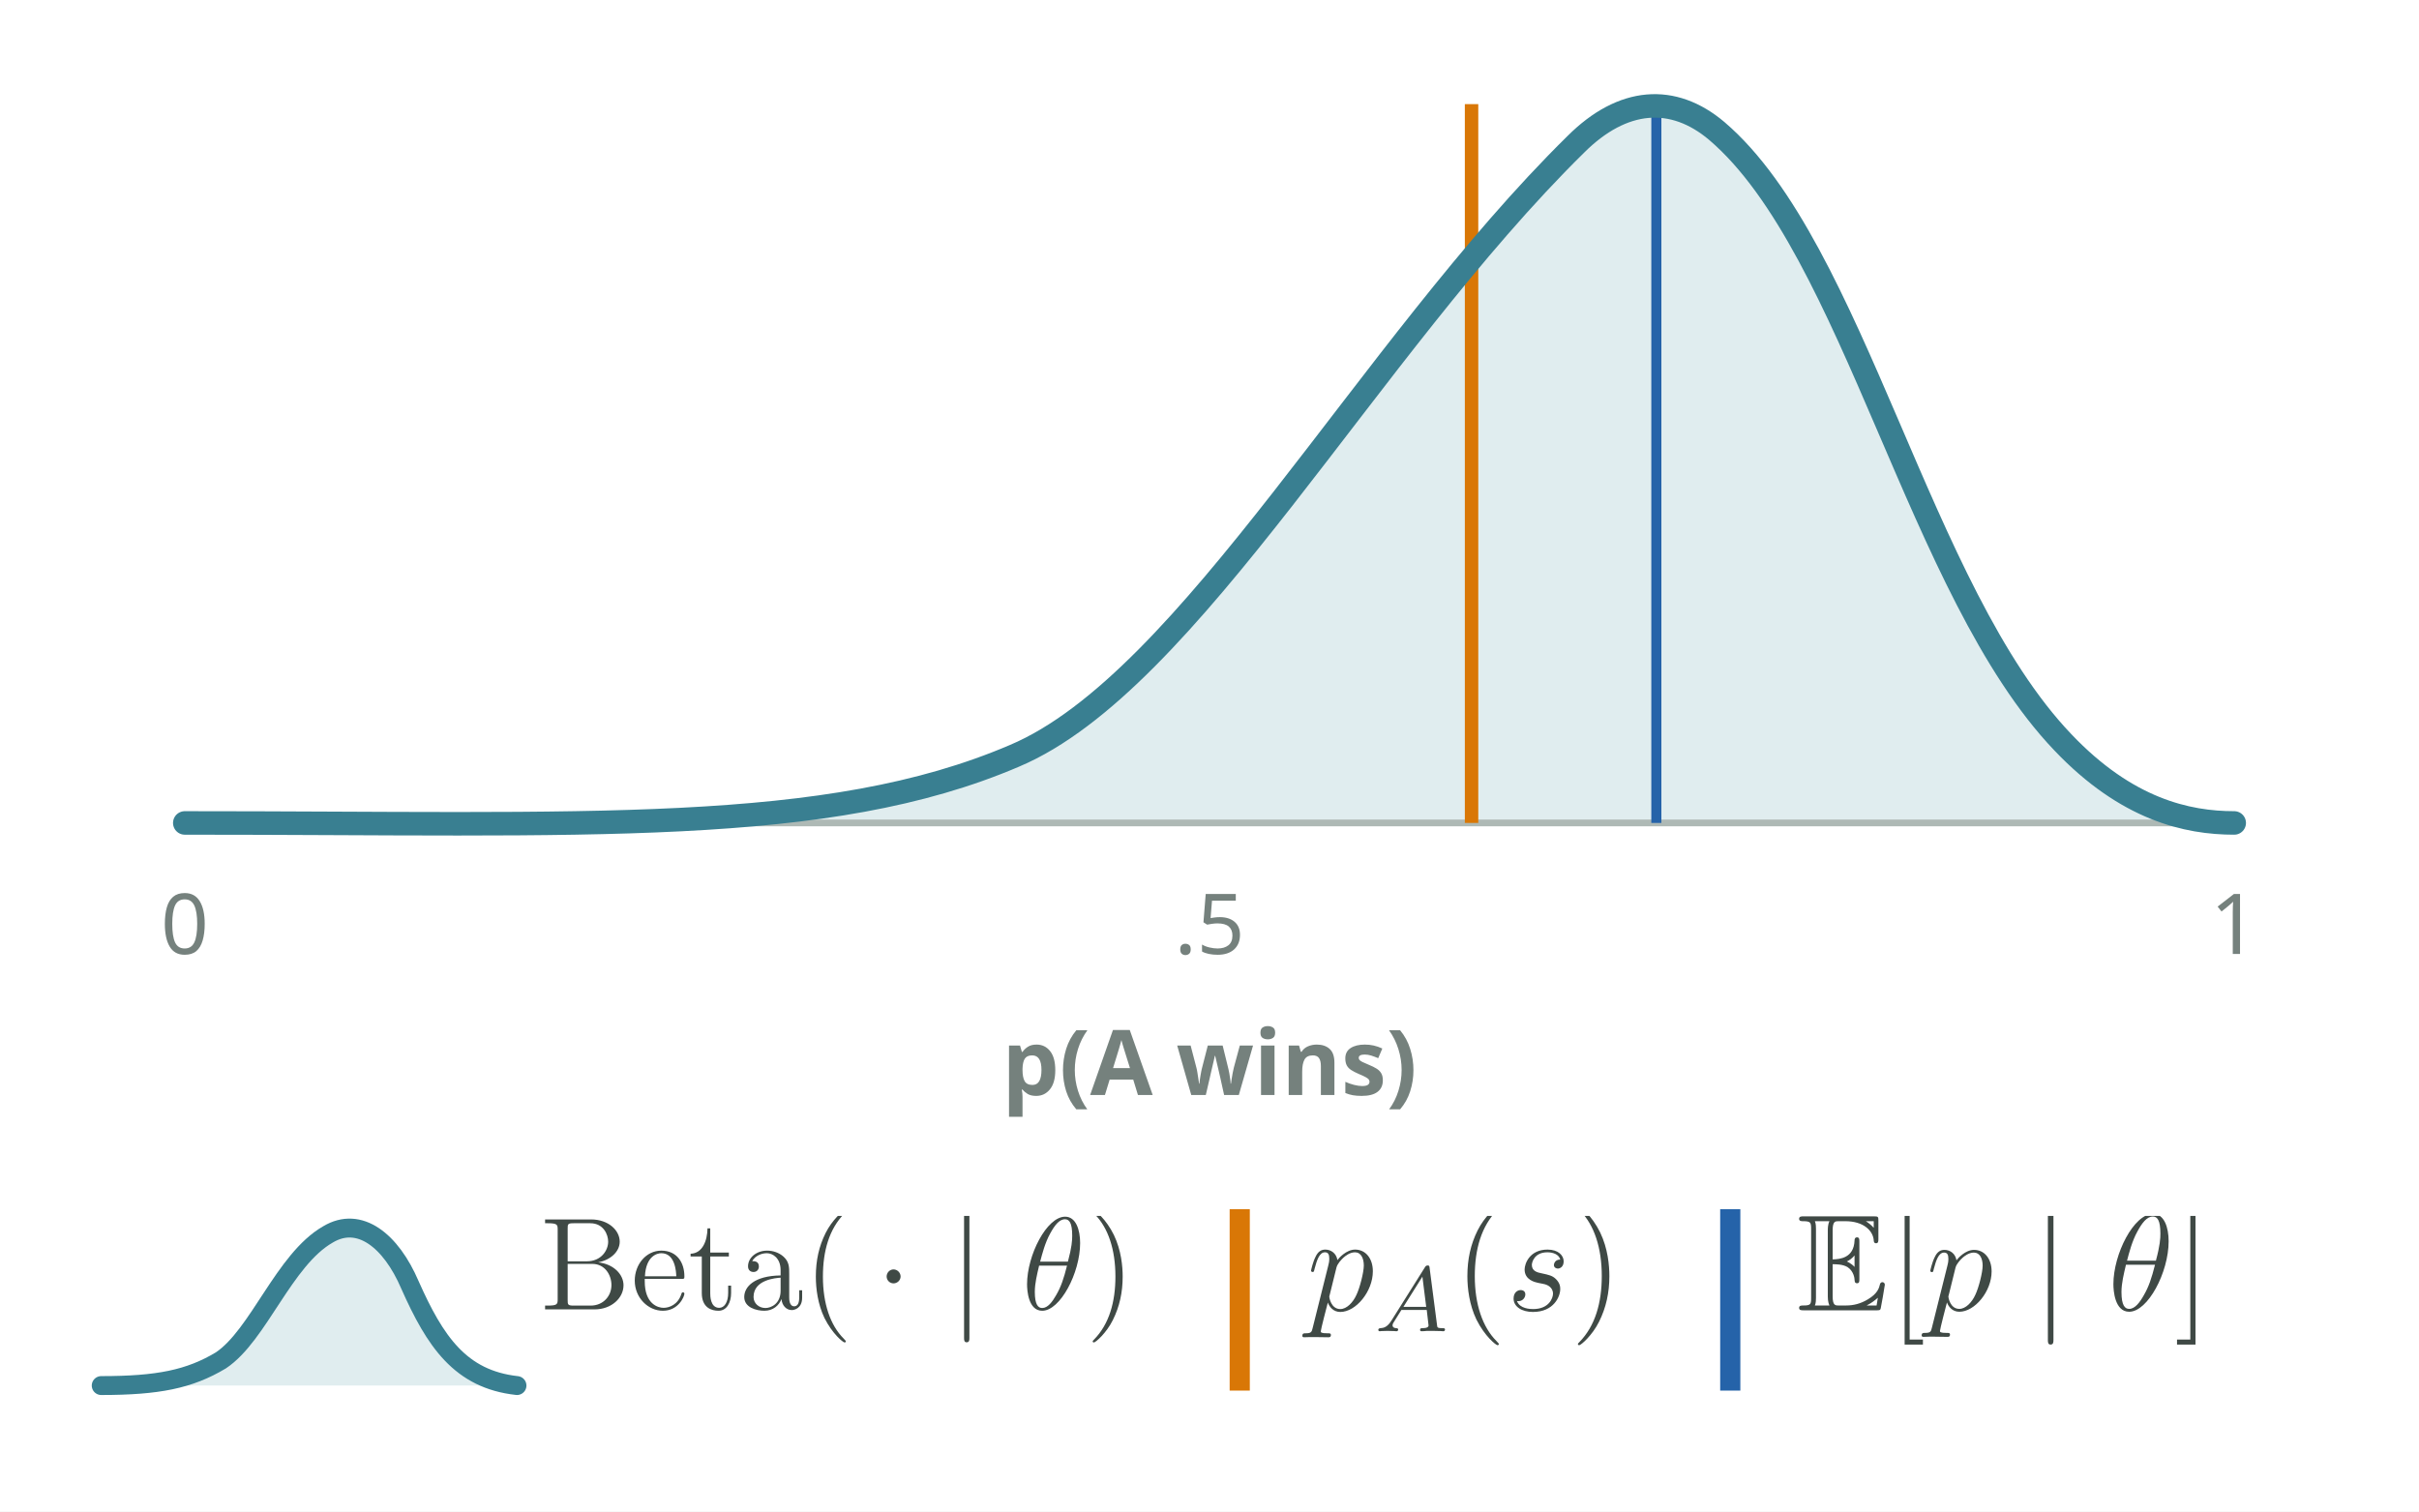
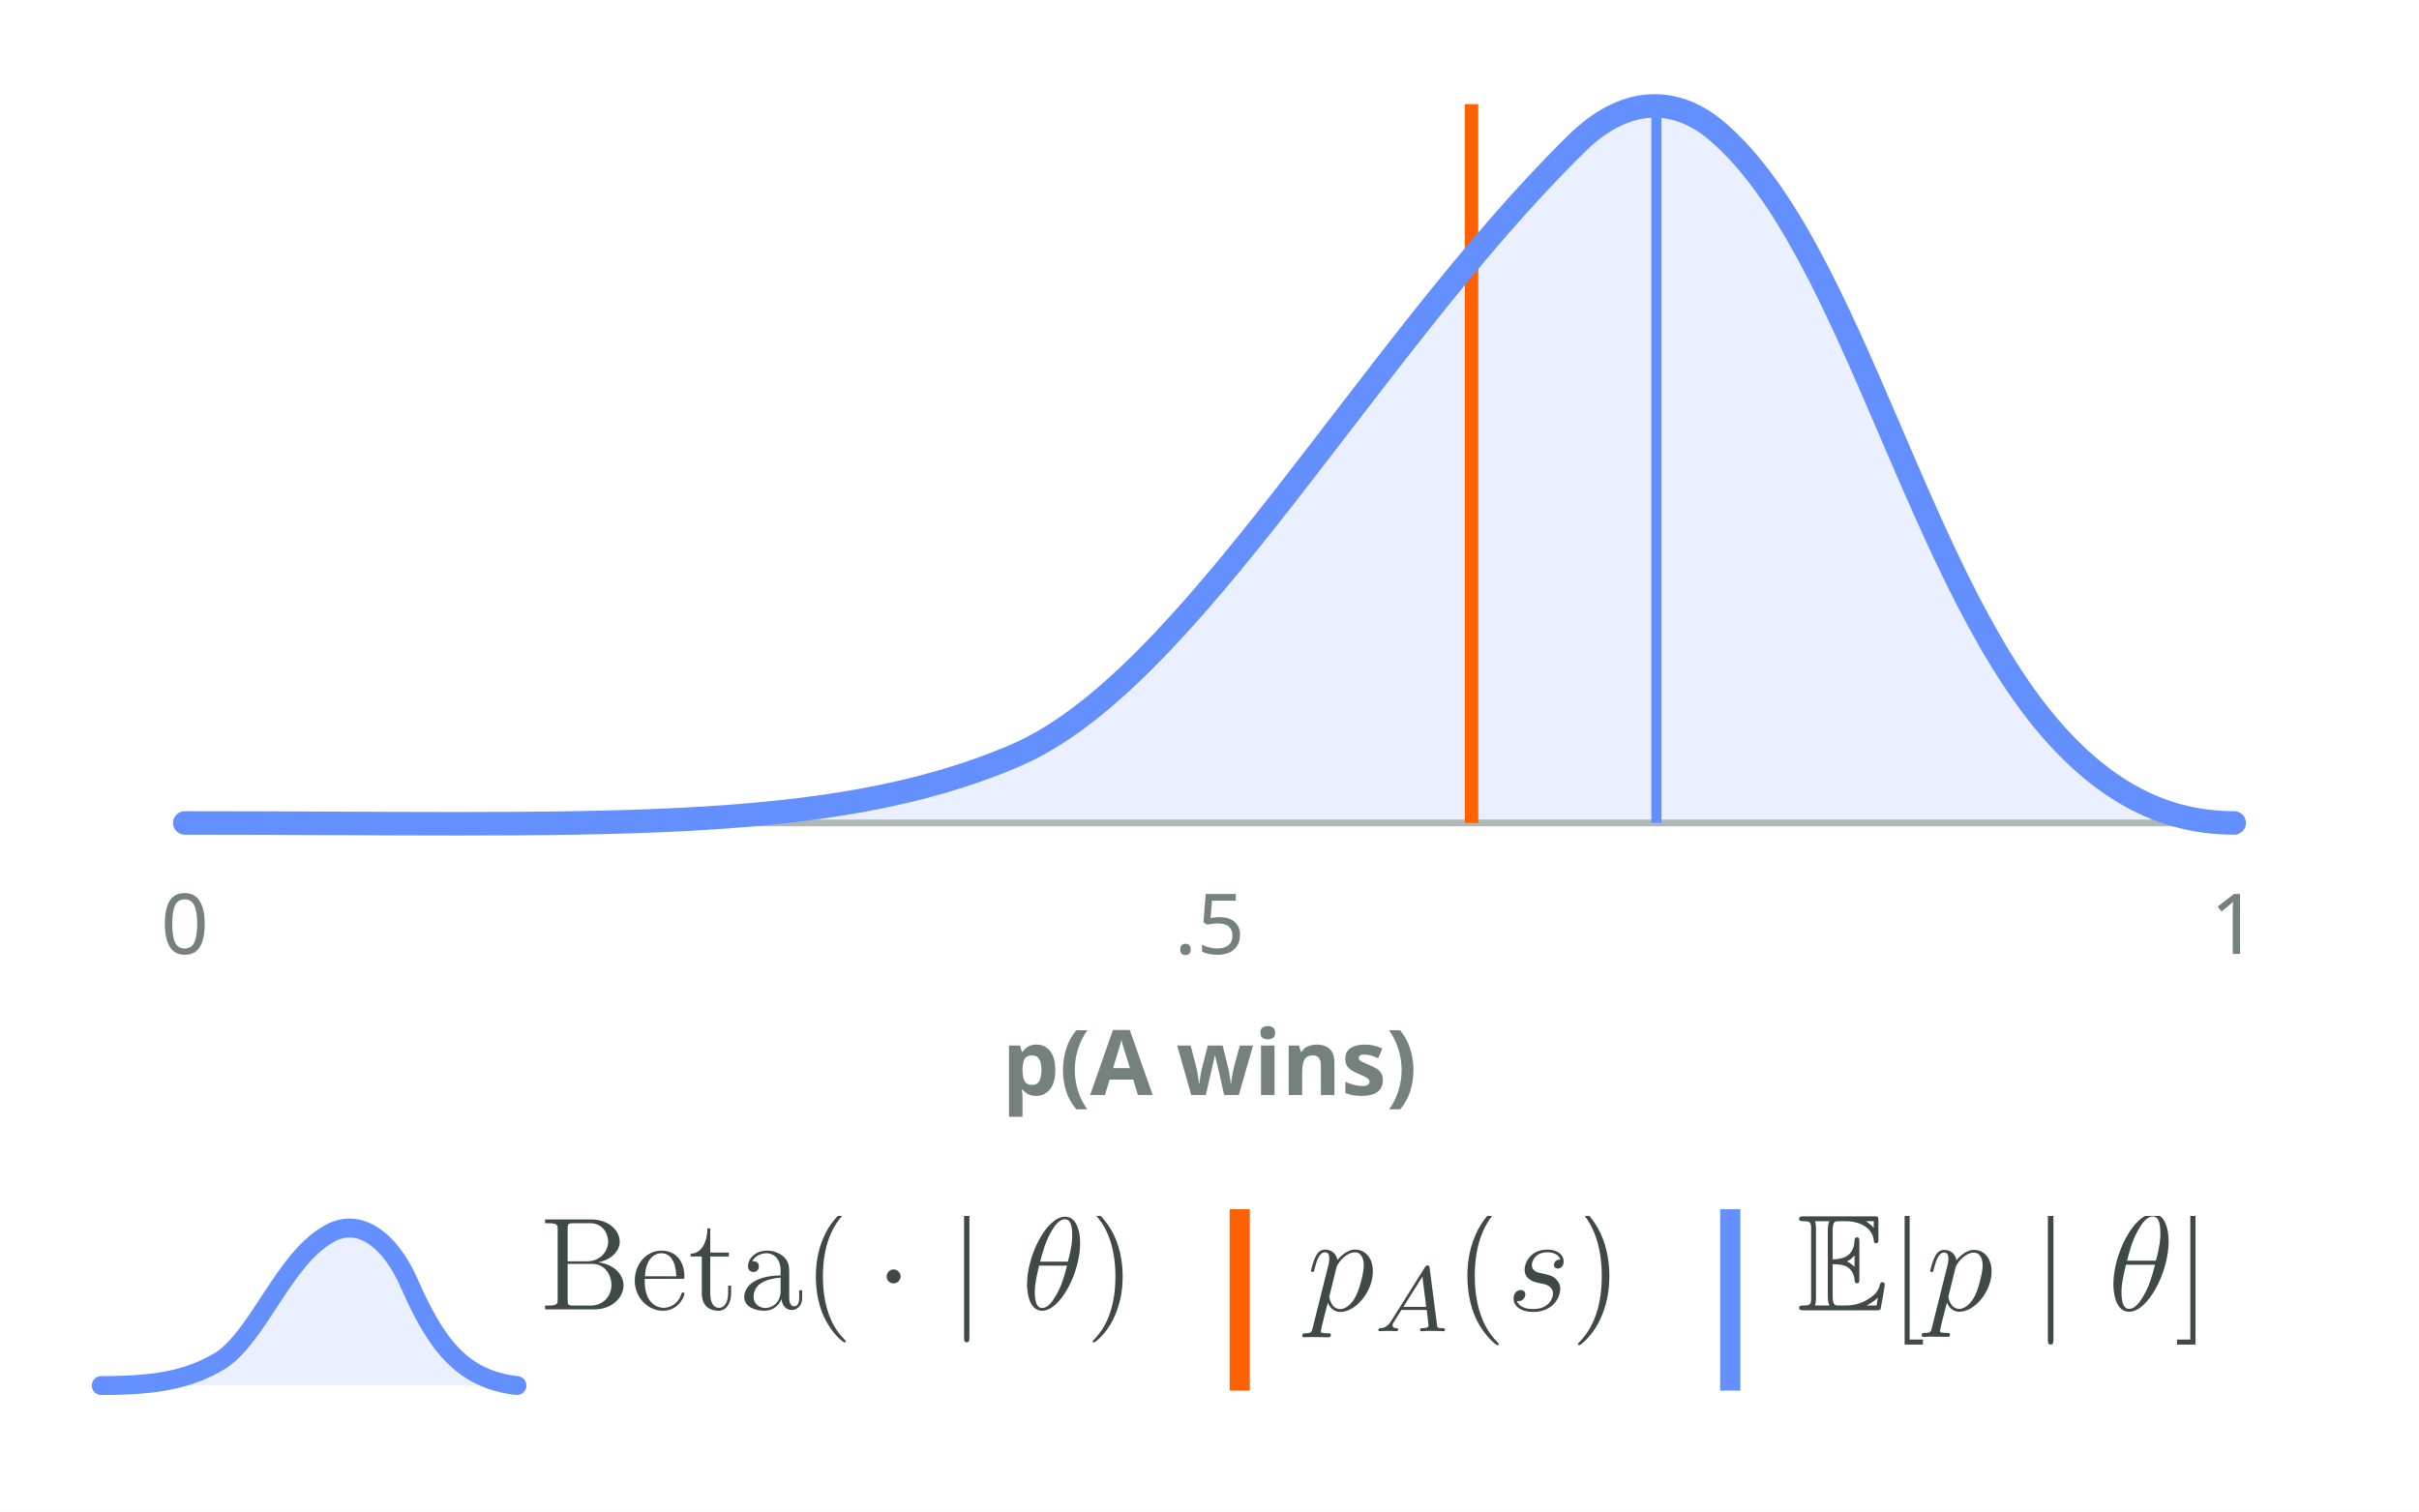
<svg xmlns="http://www.w3.org/2000/svg" viewBox="0 0 720 450" role="img" aria-labelledby="title description">
  <rect width="720" height="450" fill="#ffffff" />
-   <path d="M55 245        C175 245 246 249 302 225        C354 203 407 104 469 43        C483 29 498 28 511 39        C552 74 571 176 614 221        C633 241 651 245 665 245        L665 245 L55 245 Z" fill="#1f7a8c" fill-opacity="0.14" />
+   <path d="M55 245        C175 245 246 249 302 225        C354 203 407 104 469 43        C483 29 498 28 511 39        C552 74 571 176 614 221        C633 241 651 245 665 245        L665 245 L55 245 Z" fill="#648fff" fill-opacity="0.14" />
  <line x1="55" y1="245" x2="665" y2="245" stroke="#aeb9b5" stroke-width="2" />
-   <line x1="493" y1="31" x2="493" y2="245" stroke="#2563a9" stroke-width="3" />
-   <line x1="438" y1="31" x2="438" y2="245" stroke="#d97706" stroke-width="4" />
-   <path d="M55 245        C175 245 246 249 302 225        C354 203 407 104 469 43        C483 29 498 28 511 39        C552 74 571 176 614 221        C633 241 651 245 665 245" fill="none" stroke="#397f91" stroke-linecap="round" stroke-linejoin="round" stroke-width="7" />
+   <line x1="493" y1="31" x2="493" y2="245" stroke="#648fff" stroke-width="3" />
+   <line x1="438" y1="31" x2="438" y2="245" stroke="#fe6100" stroke-width="4" />
+   <path d="M55 245        C175 245 246 249 302 225        C354 203 407 104 469 43        C483 29 498 28 511 39        C552 74 571 176 614 221        C633 241 651 245 665 245" fill="none" stroke="#648fff" stroke-linecap="round" stroke-linejoin="round" stroke-width="7" />
  <g fill="#75817d" font-family="Seravek" font-size="25">
    <text x="55" y="284" text-anchor="middle">0</text>
    <text x="360" y="284" text-anchor="middle">.5</text>
    <text x="665" y="284" text-anchor="middle">1</text>
    <text x="360" y="326" text-anchor="middle" font-size="27" font-weight="650">p(A wins)</text>
  </g>
  <g fill="#3f4945">
    <g transform="translate(92 390) scale(1.875) translate(-125 -358)">
-       <path d="M92 370 C101 370 106 369 111 366 C117 362 121 350 128 346 C133 343 138 347 141 354 C145 363 149 369 158 370 L158 370 L92 370 Z" fill="#1f7a8c" fill-opacity="0.14" />
-       <path d="M92 370 C101 370 106 369 111 366 C117 362 121 350 128 346 C133 343 138 347 141 354 C145 363 149 369 158 370" fill="none" stroke="#397f91" stroke-linecap="round" stroke-linejoin="round" stroke-width="3" />
+       <path d="M92 370 C101 370 106 369 111 366 C117 362 121 350 128 346 C133 343 138 347 141 354 C145 363 149 369 158 370 L158 370 L92 370 Z" fill="#648fff" fill-opacity="0.14" />
+       <path d="M92 370 C101 370 106 369 111 366 C117 362 121 350 128 346 C133 343 138 347 141 354 C145 363 149 369 158 370" fill="none" stroke="#648fff" stroke-linecap="round" stroke-linejoin="round" stroke-width="3" />
    </g>
    <svg x="162" y="362" width="174" height="42" viewBox="18 -49 53 12" preserveAspectRatio="xMinYMid meet">
      <path d="M 18.074 -49.078 L 18.074 -48.734 L 18.309 -48.734 C 19.168 -48.734 19.215 -48.609 19.215 -48.172 L 19.215 -41.828 C 19.215 -41.391 19.168 -41.266 18.309 -41.266 L 18.074 -41.266 L 18.074 -40.922 L 22.559 -40.922 C 24.105 -40.922 25.184 -41.969 25.184 -43.109 C 25.184 -44.078 24.309 -45.031 22.887 -45.188 C 24.027 -45.406 24.84 -46.172 24.84 -47.063 C 24.84 -48.094 23.809 -49.078 22.246 -49.078 Z M 20.121 -45.281 L 20.121 -48.266 C 20.121 -48.656 20.137 -48.734 20.668 -48.734 L 22.168 -48.734 C 23.371 -48.734 23.793 -47.703 23.793 -47.063 C 23.793 -46.281 23.168 -45.281 21.855 -45.281 Z M 20.668 -41.266 C 20.137 -41.266 20.121 -41.359 20.121 -41.75 L 20.121 -45.047 L 22.355 -45.047 C 23.496 -45.047 24.09 -44.047 24.09 -43.125 C 24.09 -42.156 23.371 -41.266 22.199 -41.266 Z M 25.84 -40.922 M 30.422 -43.688 C 30.688 -43.688 30.703 -43.688 30.703 -43.922 C 30.703 -45.125 30.062 -46.25 28.609 -46.25 C 27.25 -46.25 26.203 -45.016 26.203 -43.531 C 26.203 -41.969 27.422 -40.797 28.75 -40.797 C 30.172 -40.797 30.703 -42.094 30.703 -42.344 C 30.703 -42.422 30.641 -42.469 30.578 -42.469 C 30.484 -42.469 30.453 -42.406 30.438 -42.344 C 30.125 -41.344 29.328 -41.063 28.812 -41.063 C 28.312 -41.063 27.109 -41.406 27.109 -43.469 L 27.109 -43.688 Z M 27.125 -43.922 C 27.219 -45.797 28.266 -46.016 28.609 -46.016 C 29.875 -46.016 29.953 -44.328 29.969 -43.922 Z M 31.043 -40.922 M 33.047 -45.719 L 34.734 -45.719 L 34.734 -46.078 L 33.047 -46.078 L 33.047 -48.266 L 32.797 -48.266 C 32.781 -47.141 32.344 -46 31.266 -45.969 L 31.266 -45.719 L 32.281 -45.719 L 32.281 -42.406 C 32.281 -41.078 33.156 -40.797 33.797 -40.797 C 34.547 -40.797 34.938 -41.547 34.938 -42.406 L 34.938 -43.078 L 34.672 -43.078 L 34.672 -42.422 C 34.672 -41.563 34.328 -41.063 33.859 -41.063 C 33.047 -41.063 33.047 -42.172 33.047 -42.375 Z M 35.59 -40.922 M 40.207 -44.109 C 40.207 -44.75 40.207 -45.234 39.691 -45.703 C 39.27 -46.078 38.723 -46.25 38.207 -46.25 C 37.223 -46.25 36.473 -45.609 36.473 -44.828 C 36.473 -44.484 36.691 -44.313 36.973 -44.313 C 37.254 -44.313 37.457 -44.516 37.457 -44.813 C 37.457 -45.297 37.035 -45.297 36.848 -45.297 C 37.129 -45.797 37.707 -46.016 38.176 -46.016 C 38.723 -46.016 39.426 -45.563 39.426 -44.484 L 39.426 -44 C 37.035 -43.969 36.129 -42.969 36.129 -42.047 C 36.129 -41.094 37.223 -40.797 37.957 -40.797 C 38.738 -40.797 39.285 -41.281 39.504 -41.859 C 39.551 -41.297 39.926 -40.859 40.441 -40.859 C 40.691 -40.859 41.379 -41.031 41.379 -41.984 L 41.379 -42.656 L 41.113 -42.656 L 41.113 -41.984 C 41.113 -41.297 40.832 -41.203 40.66 -41.203 C 40.207 -41.203 40.207 -41.844 40.207 -42.016 Z M 39.426 -42.609 C 39.426 -41.438 38.566 -41.047 38.051 -41.047 C 37.457 -41.047 36.973 -41.469 36.973 -42.047 C 36.973 -43.625 39.004 -43.766 39.426 -43.797 Z M 41.441 -40.922 M 45.34 -38.016 C 45.34 -38.047 45.34 -38.078 45.137 -38.281 C 43.934 -39.484 43.262 -41.453 43.262 -43.891 C 43.262 -46.219 43.824 -48.203 45.215 -49.625 C 45.34 -49.734 45.34 -49.75 45.34 -49.781 C 45.34 -49.859 45.277 -49.891 45.23 -49.891 C 45.074 -49.891 44.09 -49.016 43.512 -47.859 C 42.902 -46.641 42.621 -45.359 42.621 -43.891 C 42.621 -42.828 42.793 -41.406 43.402 -40.141 C 44.121 -38.703 45.09 -37.922 45.23 -37.922 C 45.277 -37.922 45.34 -37.953 45.34 -38.016 Z M 45.992 -40.922 M 50.305 -43.906 C 50.305 -44.25 50.008 -44.547 49.664 -44.547 C 49.32 -44.547 49.039 -44.25 49.039 -43.906 C 49.039 -43.563 49.32 -43.281 49.664 -43.281 C 50.008 -43.281 50.305 -43.563 50.305 -43.906 Z M 51.316 -40.922 M 56.543 -49.453 C 56.543 -49.672 56.543 -49.891 56.293 -49.891 C 56.059 -49.891 56.059 -49.672 56.059 -49.453 L 56.059 -38.359 C 56.059 -38.156 56.059 -37.938 56.293 -37.938 C 56.543 -37.938 56.543 -38.156 56.543 -38.359 Z M 57.945 -40.922 M 66.582 -46.938 C 66.582 -48.156 66.191 -49.328 65.223 -49.328 C 63.551 -49.328 61.77 -45.828 61.77 -43.203 C 61.77 -42.656 61.879 -40.797 63.145 -40.797 C 64.769 -40.797 66.582 -44.219 66.582 -46.938 Z M 62.957 -45.25 C 63.145 -45.953 63.395 -46.953 63.863 -47.797 C 64.254 -48.516 64.676 -49.094 65.207 -49.094 C 65.598 -49.094 65.863 -48.766 65.863 -47.609 C 65.863 -47.188 65.832 -46.578 65.473 -45.25 Z M 65.394 -44.891 C 65.098 -43.719 64.848 -42.969 64.41 -42.219 C 64.066 -41.609 63.645 -41.047 63.145 -41.047 C 62.785 -41.047 62.473 -41.328 62.473 -42.516 C 62.473 -43.281 62.676 -44.094 62.863 -44.891 Z M 66.734 -40.922 M 70.438 -43.891 C 70.438 -44.813 70.312 -46.281 69.641 -47.672 C 68.938 -49.109 67.953 -49.891 67.828 -49.891 C 67.781 -49.891 67.719 -49.859 67.719 -49.781 C 67.719 -49.75 67.719 -49.734 67.922 -49.531 C 69.125 -48.313 69.781 -46.344 69.781 -43.906 C 69.781 -41.594 69.219 -39.594 67.844 -38.188 C 67.719 -38.078 67.719 -38.047 67.719 -38.016 C 67.719 -37.953 67.781 -37.922 67.828 -37.922 C 67.984 -37.922 68.969 -38.781 69.547 -39.953 C 70.156 -41.172 70.438 -42.469 70.438 -43.891 Z M 71.606 -40.922" />
    </svg>
-     <line x1="369" y1="360" x2="369" y2="414" stroke="#d97706" stroke-width="6" />
+     <line x1="369" y1="360" x2="369" y2="414" stroke="#fe6100" stroke-width="6" />
    <svg x="387" y="362" width="93" height="42" viewBox="17 -49 27 12" preserveAspectRatio="xMinYMid meet">
      <path d="M 18.074 -39.406 C 17.996 -39.047 17.934 -38.953 17.449 -38.953 C 17.309 -38.953 17.184 -38.953 17.184 -38.719 C 17.184 -38.703 17.199 -38.609 17.324 -38.609 C 17.48 -38.609 17.652 -38.625 17.809 -38.625 L 18.324 -38.625 C 18.574 -38.625 19.184 -38.609 19.434 -38.609 C 19.512 -38.609 19.652 -38.609 19.652 -38.813 C 19.652 -38.953 19.559 -38.953 19.355 -38.953 C 18.809 -38.953 18.777 -39.031 18.777 -39.125 C 18.777 -39.266 19.309 -41.328 19.387 -41.609 C 19.512 -41.266 19.84 -40.797 20.465 -40.797 C 21.809 -40.797 23.277 -42.563 23.277 -44.313 C 23.277 -45.422 22.652 -46.188 21.746 -46.188 C 20.98 -46.188 20.34 -45.453 20.215 -45.281 C 20.121 -45.875 19.652 -46.188 19.168 -46.188 C 18.824 -46.188 18.543 -46.031 18.324 -45.563 C 18.105 -45.141 17.934 -44.406 17.934 -44.359 C 17.934 -44.313 17.996 -44.25 18.074 -44.25 C 18.168 -44.25 18.184 -44.266 18.246 -44.547 C 18.434 -45.25 18.652 -45.953 19.137 -45.953 C 19.418 -45.953 19.512 -45.766 19.512 -45.406 C 19.512 -45.109 19.465 -45 19.418 -44.781 Z M 20.137 -44.656 C 20.23 -44.984 20.559 -45.328 20.746 -45.5 C 20.887 -45.625 21.277 -45.953 21.73 -45.953 C 22.262 -45.953 22.496 -45.422 22.496 -44.813 C 22.496 -44.234 22.152 -42.875 21.855 -42.266 C 21.559 -41.609 21.012 -41.047 20.465 -41.047 C 19.652 -41.047 19.512 -42.063 19.512 -42.109 C 19.512 -42.156 19.543 -42.25 19.559 -42.313 Z M 23.426 -40.922 M 24.902 -40.082 C 24.543 -39.488 24.215 -39.41 23.934 -39.395 C 23.855 -39.379 23.746 -39.379 23.746 -39.238 C 23.746 -39.223 23.762 -39.129 23.871 -39.129 C 23.934 -39.129 23.98 -39.16 24.543 -39.16 C 25.09 -39.16 25.262 -39.129 25.309 -39.129 C 25.34 -39.129 25.465 -39.129 25.465 -39.285 C 25.465 -39.379 25.355 -39.395 25.324 -39.395 C 25.152 -39.395 24.98 -39.457 24.98 -39.645 C 24.98 -39.754 25.043 -39.863 25.199 -40.098 L 25.746 -40.973 L 27.934 -40.973 L 28.09 -39.629 C 28.09 -39.504 27.949 -39.395 27.574 -39.395 C 27.449 -39.395 27.355 -39.395 27.355 -39.238 C 27.355 -39.238 27.355 -39.129 27.48 -39.129 C 27.574 -39.129 27.871 -39.145 27.949 -39.16 L 28.449 -39.16 C 29.168 -39.16 29.293 -39.129 29.355 -39.129 C 29.387 -39.129 29.512 -39.129 29.512 -39.285 C 29.512 -39.395 29.418 -39.395 29.293 -39.395 C 28.855 -39.395 28.84 -39.457 28.824 -39.66 L 28.184 -44.582 C 28.168 -44.754 28.152 -44.816 28.027 -44.816 C 27.871 -44.816 27.824 -44.738 27.777 -44.66 Z M 25.918 -41.238 L 27.559 -43.848 L 27.887 -41.238 Z M 29.77 -39.129 M 34.164 -38.016 C 34.164 -38.047 34.164 -38.078 33.961 -38.281 C 32.758 -39.484 32.086 -41.453 32.086 -43.891 C 32.086 -46.219 32.648 -48.203 34.039 -49.625 C 34.164 -49.734 34.164 -49.75 34.164 -49.781 C 34.164 -49.859 34.102 -49.891 34.055 -49.891 C 33.898 -49.891 32.914 -49.016 32.336 -47.859 C 31.727 -46.641 31.445 -45.359 31.445 -43.891 C 31.445 -42.828 31.617 -41.406 32.227 -40.141 C 32.945 -38.703 33.914 -37.922 34.055 -37.922 C 34.102 -37.922 34.164 -37.953 34.164 -38.016 Z M 34.816 -40.922 M 37.547 -43.313 C 37.75 -43.281 38.078 -43.203 38.156 -43.188 C 38.312 -43.141 38.844 -42.953 38.844 -42.375 C 38.844 -42.016 38.516 -41.047 37.125 -41.047 C 36.875 -41.047 35.969 -41.078 35.734 -41.734 C 36.219 -41.672 36.453 -42.047 36.453 -42.313 C 36.453 -42.563 36.281 -42.688 36.047 -42.688 C 35.781 -42.688 35.438 -42.484 35.438 -41.953 C 35.438 -41.25 36.156 -40.797 37.109 -40.797 C 38.922 -40.797 39.469 -42.141 39.469 -42.766 C 39.469 -42.938 39.469 -43.281 39.078 -43.656 C 38.781 -43.938 38.5 -44 37.844 -44.141 C 37.531 -44.203 37.016 -44.313 37.016 -44.859 C 37.016 -45.094 37.234 -45.953 38.359 -45.953 C 38.859 -45.953 39.359 -45.766 39.469 -45.328 C 38.953 -45.328 38.922 -44.875 38.922 -44.859 C 38.922 -44.609 39.156 -44.547 39.266 -44.547 C 39.422 -44.547 39.766 -44.672 39.766 -45.172 C 39.766 -45.672 39.312 -46.188 38.375 -46.188 C 36.812 -46.188 36.391 -44.953 36.391 -44.469 C 36.391 -43.563 37.281 -43.375 37.547 -43.313 Z M 40.336 -40.922 M 43.715 -43.891 C 43.715 -44.813 43.59 -46.281 42.918 -47.672 C 42.215 -49.109 41.23 -49.891 41.105 -49.891 C 41.059 -49.891 40.996 -49.859 40.996 -49.781 C 40.996 -49.75 40.996 -49.734 41.199 -49.531 C 42.402 -48.313 43.059 -46.344 43.059 -43.906 C 43.059 -41.594 42.496 -39.594 41.121 -38.188 C 40.996 -38.078 40.996 -38.047 40.996 -38.016 C 40.996 -37.953 41.059 -37.922 41.105 -37.922 C 41.262 -37.922 42.246 -38.781 42.824 -39.953 C 43.434 -41.172 43.715 -42.469 43.715 -43.891 Z M 44.883 -40.922" />
    </svg>
-     <line x1="515" y1="360" x2="515" y2="414" stroke="#2563a9" stroke-width="6" />
+     <line x1="515" y1="360" x2="515" y2="414" stroke="#648fff" stroke-width="6" />
    <svg x="533" y="362" width="123" height="42" viewBox="17 -49 36 12" preserveAspectRatio="xMinYMid meet">
      <path d="M 20.652 -44.938 C 20.949 -44.938 21.527 -44.938 21.949 -44.688 C 22.512 -44.313 22.559 -43.672 22.559 -43.594 C 22.574 -43.438 22.574 -43.281 22.777 -43.281 C 22.98 -43.281 22.98 -43.438 22.98 -43.656 L 22.98 -46.891 C 22.98 -47.094 22.98 -47.281 22.777 -47.281 C 22.574 -47.281 22.559 -47.094 22.559 -47 C 22.496 -45.469 21.277 -45.375 20.652 -45.359 L 20.652 -47.891 C 20.652 -48.688 20.887 -48.688 21.168 -48.688 L 21.746 -48.688 C 23.355 -48.688 24.152 -47.859 24.23 -47.047 C 24.23 -46.938 24.246 -46.766 24.434 -46.766 C 24.637 -46.766 24.637 -46.953 24.637 -47.156 L 24.637 -48.719 C 24.637 -49.078 24.621 -49.109 24.246 -49.109 L 18.137 -49.109 C 17.918 -49.109 17.73 -49.109 17.73 -48.891 C 17.73 -48.688 17.949 -48.688 18.043 -48.688 C 18.73 -48.688 18.777 -48.594 18.777 -48 L 18.777 -42.016 C 18.777 -41.453 18.746 -41.344 18.105 -41.344 C 17.934 -41.344 17.73 -41.344 17.73 -41.141 C 17.73 -40.922 17.918 -40.922 18.137 -40.922 L 24.465 -40.922 C 24.699 -40.922 24.809 -40.922 24.84 -41.094 C 24.855 -41.094 25.199 -43.094 25.199 -43.156 C 25.199 -43.281 25.09 -43.375 24.996 -43.375 C 24.824 -43.375 24.777 -43.219 24.777 -43.203 C 24.699 -42.891 24.59 -42.391 23.715 -41.875 C 23.09 -41.5 22.48 -41.344 21.824 -41.344 L 21.168 -41.344 C 20.887 -41.344 20.652 -41.344 20.652 -42.141 Z M 24.23 -48.688 L 24.23 -48.109 C 24.027 -48.344 23.793 -48.531 23.543 -48.688 Z M 21.902 -45.188 C 22.09 -45.266 22.355 -45.453 22.559 -45.703 L 22.559 -44.703 C 22.277 -45.016 21.902 -45.172 21.902 -45.172 Z M 19.199 -48.031 C 19.199 -48.172 19.199 -48.469 19.105 -48.688 L 20.371 -48.688 C 20.23 -48.406 20.23 -48.016 20.23 -47.906 L 20.23 -42.109 C 20.23 -41.688 20.324 -41.453 20.371 -41.344 L 19.105 -41.344 C 19.199 -41.563 19.199 -41.859 19.199 -42 Z M 23.637 -41.344 L 23.637 -41.359 C 24.027 -41.547 24.34 -41.797 24.59 -42.016 C 24.574 -41.969 24.496 -41.438 24.48 -41.344 Z M 25.52 -40.922 M 28.516 -37.938 L 28.516 -38.375 L 27.359 -38.375 L 27.359 -49.438 L 28.516 -49.438 L 28.516 -49.891 L 26.922 -49.891 L 26.922 -37.938 Z M 28.77 -40.922 M 29.297 -39.406 C 29.219 -39.047 29.156 -38.953 28.672 -38.953 C 28.531 -38.953 28.406 -38.953 28.406 -38.719 C 28.406 -38.703 28.422 -38.609 28.547 -38.609 C 28.703 -38.609 28.875 -38.625 29.031 -38.625 L 29.547 -38.625 C 29.797 -38.625 30.406 -38.609 30.656 -38.609 C 30.734 -38.609 30.875 -38.609 30.875 -38.813 C 30.875 -38.953 30.781 -38.953 30.578 -38.953 C 30.031 -38.953 30 -39.031 30 -39.125 C 30 -39.266 30.531 -41.328 30.609 -41.609 C 30.734 -41.266 31.062 -40.797 31.688 -40.797 C 33.031 -40.797 34.5 -42.563 34.5 -44.313 C 34.5 -45.422 33.875 -46.188 32.969 -46.188 C 32.203 -46.188 31.562 -45.453 31.438 -45.281 C 31.344 -45.875 30.875 -46.188 30.391 -46.188 C 30.047 -46.188 29.766 -46.031 29.547 -45.563 C 29.328 -45.141 29.156 -44.406 29.156 -44.359 C 29.156 -44.313 29.219 -44.25 29.297 -44.25 C 29.391 -44.25 29.406 -44.266 29.469 -44.547 C 29.656 -45.25 29.875 -45.953 30.359 -45.953 C 30.641 -45.953 30.734 -45.766 30.734 -45.406 C 30.734 -45.109 30.688 -45 30.641 -44.781 Z M 31.359 -44.656 C 31.453 -44.984 31.781 -45.328 31.969 -45.5 C 32.109 -45.625 32.5 -45.953 32.953 -45.953 C 33.484 -45.953 33.719 -45.422 33.719 -44.813 C 33.719 -44.234 33.375 -42.875 33.078 -42.266 C 32.781 -41.609 32.234 -41.047 31.688 -41.047 C 30.875 -41.047 30.734 -42.063 30.734 -42.109 C 30.734 -42.156 30.766 -42.25 30.781 -42.313 Z M 34.648 -40.922 M 39.887 -49.453 C 39.887 -49.672 39.887 -49.891 39.637 -49.891 C 39.402 -49.891 39.402 -49.672 39.402 -49.453 L 39.402 -38.359 C 39.402 -38.156 39.402 -37.938 39.637 -37.938 C 39.887 -37.938 39.887 -38.156 39.887 -38.359 Z M 41.289 -40.922 M 49.922 -46.938 C 49.922 -48.156 49.531 -49.328 48.562 -49.328 C 46.891 -49.328 45.109 -45.828 45.109 -43.203 C 45.109 -42.656 45.219 -40.797 46.484 -40.797 C 48.109 -40.797 49.922 -44.219 49.922 -46.938 Z M 46.297 -45.25 C 46.484 -45.953 46.734 -46.953 47.203 -47.797 C 47.594 -48.516 48.016 -49.094 48.547 -49.094 C 48.938 -49.094 49.203 -48.766 49.203 -47.609 C 49.203 -47.188 49.172 -46.578 48.812 -45.25 Z M 48.734 -44.891 C 48.438 -43.719 48.188 -42.969 47.75 -42.219 C 47.406 -41.609 46.984 -41.047 46.484 -41.047 C 46.125 -41.047 45.812 -41.328 45.812 -42.516 C 45.812 -43.281 46.016 -44.094 46.203 -44.891 Z M 50.074 -40.922 M 52.262 -49.891 L 50.652 -49.891 L 50.652 -49.438 L 51.809 -49.438 L 51.809 -38.375 L 50.652 -38.375 L 50.652 -37.938 L 52.262 -37.938 Z M 53.641 -40.922" />
    </svg>
  </g>
</svg>
